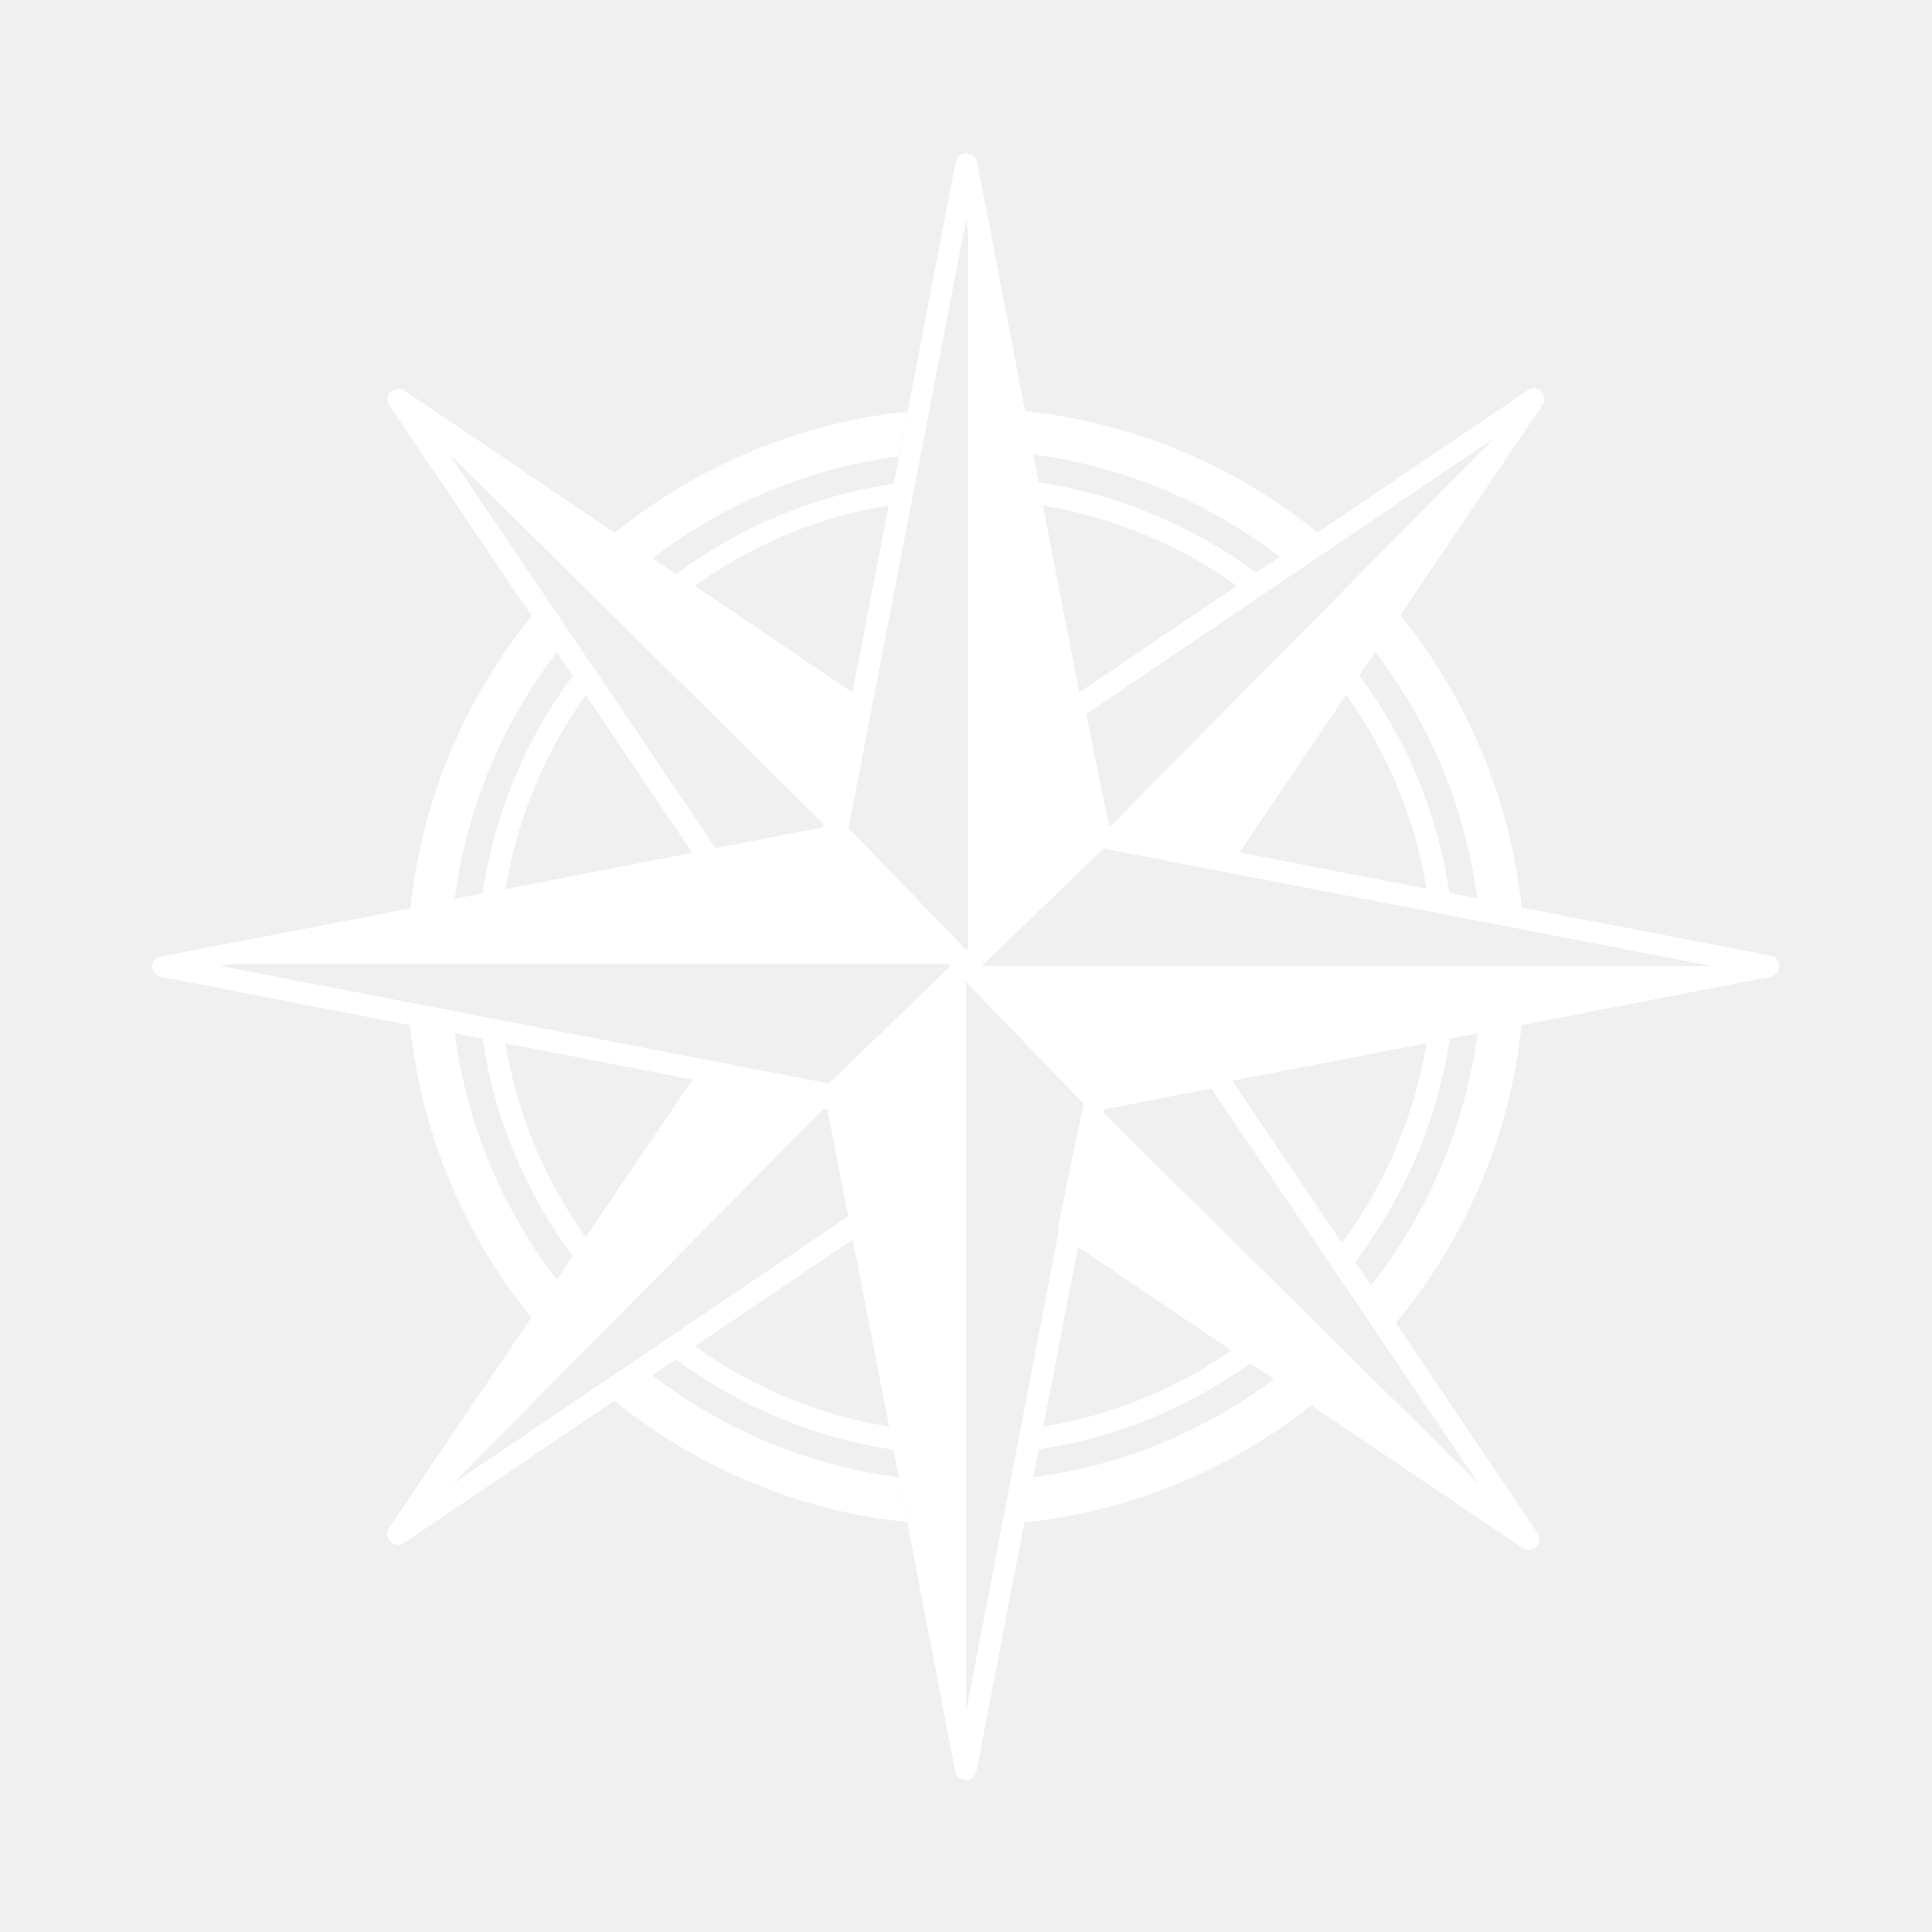
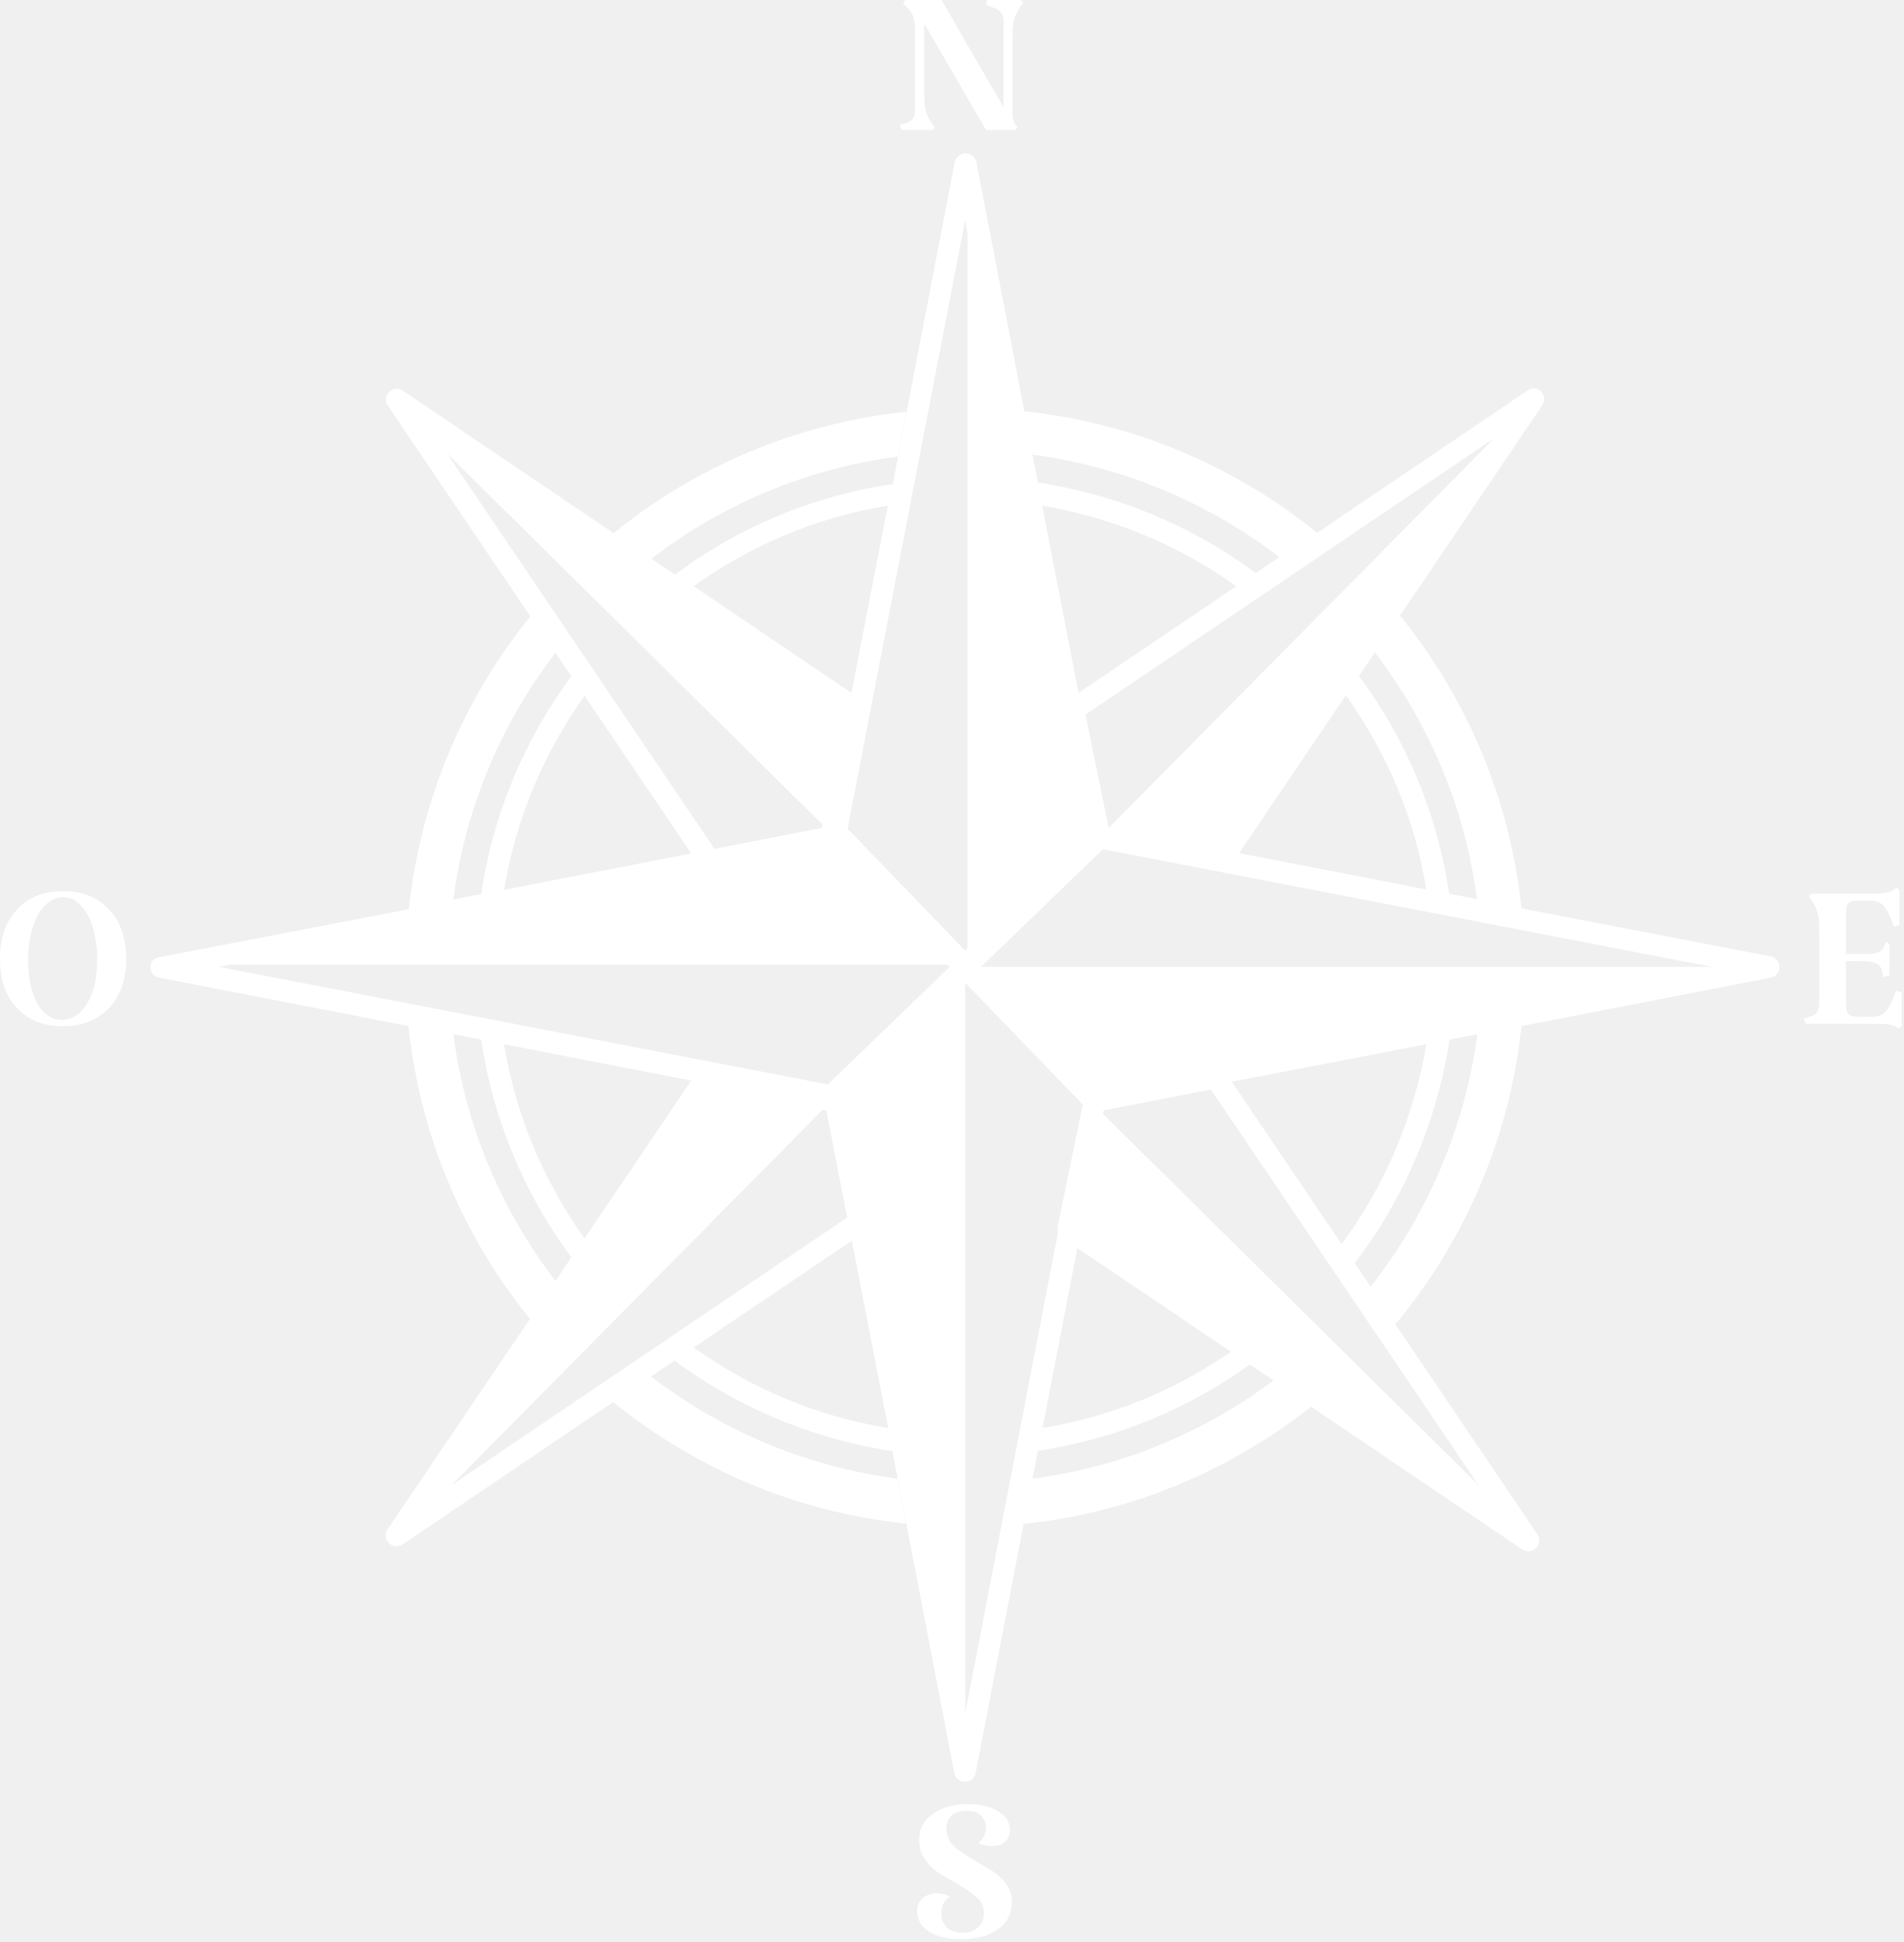
- <svg xmlns="http://www.w3.org/2000/svg" version="1.1" id="OBJECTS" x="0px" y="0px" width="500px" height="500px" viewBox="0 0 500 500" enable-background="new 0 0 500 500" xml:space="preserve">
-   <path fill="#FFFFFF" d="M41.7,252.8l64.4,12.5c3,28.5,14.3,54.6,31.4,75.7l-36.8,54.4c-1.7,2.6,1.3,5.6,3.9,3.9l54.4-36.8  c21.1,17.1,47.2,28.5,75.7,31.4l-2.2-11.6c-23.8-3.1-45.6-12.5-63.7-26.4l6.1-4.1c16.2,12,35.4,20.2,56.3,23.4l3.6,18.8l12.4,64.4  c0.6,3,4.9,3,5.5,0l12.4-64.4c27.9-2.9,53.4-13.8,74.3-30.3l54.6,36.9c2.6,1.7,5.6-1.3,3.9-3.9l-36.7-54.3  c17.8-21.4,29.5-48,32.6-77.1l64.4-12.5c3-0.6,3-4.9,0-5.5l-64.4-12.4c-3-28.5-14.3-54.6-31.4-75.7l36.8-54.4c1-1.5,0.3-3.6-1.4-4.2  c-0.2-0.1-0.4-0.1-0.6-0.1c-0.6-0.1-1.3,0.1-1.8,0.5l-54.4,36.8c-21.2-17.1-47.2-28.4-75.7-31.4l-12.4-64.4  c-0.3-1.3-1.4-2.3-2.8-2.3c-1.3,0-2.5,1-2.8,2.3l-12.4,64.4l-3.6,18.8c-20.9,3.1-40.1,11.3-56.3,23.4l-6.1-4.1  c18.1-13.9,39.9-23.3,63.7-26.4l2.2-11.6c-28.5,3-54.6,14.3-75.7,31.4l-54.4-36.8c-0.5-0.3-1-0.5-1.5-0.5c-2.1-0.1-3.9,2.3-2.4,4.4  l36.8,54.4c-17.1,21.2-28.4,47.2-31.4,75.7l-64.4,12.4C38.6,247.8,38.6,252.2,41.7,252.8z M117.7,267.4l7.2,1.4  c3.1,20.9,11.3,40.1,23.3,56.3l-4.1,6.1C130.2,313.1,120.8,291.3,117.7,267.4z M130.8,270L130.8,270l48.4,9.4l-27.6,40.8  C141.1,305.5,133.8,288.5,130.8,270z M117.2,384l96-97.1l0.9,0.2l5.4,27.7L117.2,384z M218.1,282.4  C218.1,282.4,218.2,282.4,218.1,282.4C218.2,282.4,218.2,282.4,218.1,282.4C218.2,282.4,218.1,282.4,218.1,282.4z M179.8,348.4  l40.9-27.6l9.4,48.4C211.5,366.2,194.5,358.9,179.8,348.4z M267.4,382.3l1.4-7.2c20.2-3,38.9-10.9,54.8-22.3h0l6.1,4.1  C311.9,370.3,290.6,379.3,267.4,382.3z M279,322.7l39.7,26.8c-14.3,9.9-30.8,16.8-48.7,19.7L279,322.7z M382.7,384l-97.1-96l0.2-0.9  l27.7-5.4L382.7,384z M318.9,279.7l50.3-9.7c-3.2,19.1-10.9,36.8-21.9,51.7L318.9,279.7z M354.8,332.7l-4.1-6.1  c12.6-16.5,21.2-36.3,24.5-57.8l7.2-1.4C379.1,291.9,369.3,314.3,354.8,332.7z M382.3,232.5l-7.2-1.4c-3.1-20.9-11.3-40.1-23.3-56.3  l4.1-6.1C369.8,186.9,379.2,208.7,382.3,232.5z M369.2,230l-48.4-9.4l27.6-40.8C358.9,194.5,366.2,211.5,369.2,230z M386.5,113.5  l-0.3,0.4l-99.1,100.2l-6-29.3L386.5,113.5z M279.3,179.2l-9.4-48.4c18.5,3.1,35.6,10.4,50.2,20.8L279.3,179.2z M331.2,144.1  l-6.1,4.1c-16.2-12-35.4-20.2-56.3-23.4l-1.4-7.2C291.3,120.8,313.1,130.2,331.2,144.1z M285.6,219.6L443,250H254.1L285.6,219.6z   M280.4,285.6l-6.5,31.6c-0.1,0.5-0.1,1,0.1,1.4L250,443l0-188.9L280.4,285.6z M252,252l-2,1.9v0L252,252z M250.6,246.7l-32.3-31.1  l31.6,30.5L250.6,246.7L250.6,246.7z M250,57l0.6,3.2v185l-0.6,0.6l-30.4-31.5L250,57z M230,130.8l-9.4,48.4l-40.8-27.6  C194.5,141.1,211.5,133.8,230,130.8z M116,117.2l97.1,96l-0.2,0.9l-27.7,5.4L116,117.2z M179.2,220.7l-48.4,9.4  c3.1-18.5,10.4-35.6,20.8-50.2L179.2,220.7z M144.1,168.8l4.1,6.1c-12,16.2-20.2,35.4-23.3,56.3l-7.2,1.4  C120.8,208.7,130.2,186.9,144.1,168.8z M60.3,249.4h185l0.7,0.6l-31.5,30.4L57,250L60.3,249.4z" />
+ <svg xmlns="http://www.w3.org/2000/svg" width="492" height="502" viewBox="0 0 492 502" fill="none">
+   <path d="M41.188 252.724L105.588 265.224C108.588 293.724 119.888 319.824 136.988 340.924L100.188 395.324C98.488 397.924 101.488 400.924 104.088 399.224L158.488 362.424C179.588 379.524 205.688 390.924 234.188 393.824L231.988 382.224C208.188 379.124 186.388 369.724 168.288 355.824L174.388 351.724C190.588 363.724 209.788 371.924 230.688 375.124L234.288 393.924L246.688 458.324C247.288 461.324 251.588 461.324 252.188 458.324L264.588 393.924C292.488 391.024 317.988 380.124 338.888 363.624L393.488 400.524C396.088 402.224 399.088 399.224 397.388 396.624L360.688 342.324C378.488 320.924 390.188 294.324 393.288 265.224L457.688 252.724C460.688 252.124 460.688 247.824 457.688 247.224L393.288 234.824C390.288 206.324 378.988 180.224 361.888 159.124L398.688 104.724C399.688 103.224 398.988 101.124 397.288 100.524C397.088 100.424 396.888 100.424 396.688 100.424C396.088 100.324 395.388 100.524 394.888 100.924L340.488 137.724C319.288 120.624 293.288 109.324 264.788 106.324L252.388 41.924C252.088 40.624 250.988 39.624 249.588 39.624C248.288 39.624 247.088 40.624 246.788 41.924L234.388 106.324L230.788 125.124C209.888 128.224 190.688 136.424 174.488 148.524L168.388 144.424C186.488 130.524 208.288 121.124 232.088 118.024L234.288 106.424C205.788 109.424 179.688 120.724 158.588 137.824L104.188 101.024C103.688 100.724 103.188 100.524 102.688 100.524C100.588 100.424 98.788 102.824 100.288 104.924L137.088 159.324C119.988 180.524 108.688 206.524 105.688 235.024L41.288 247.424C38.088 247.724 38.088 252.124 41.188 252.724ZM117.188 267.324L124.388 268.724C127.488 289.624 135.688 308.824 147.688 325.024L143.588 331.124C129.688 313.024 120.288 291.224 117.188 267.324ZM130.288 269.924L178.688 279.324L151.088 320.124C140.588 305.424 133.288 288.424 130.288 269.924ZM116.688 383.924L212.688 286.824L213.588 287.024L218.988 314.724L116.688 383.924ZM217.588 282.324C217.688 282.324 217.688 282.324 217.588 282.324ZM179.288 348.324L220.188 320.724L229.588 369.124C210.988 366.124 193.988 358.824 179.288 348.324ZM266.888 382.224L268.288 375.024C288.488 372.024 307.188 364.124 323.088 352.724L329.188 356.824C311.388 370.224 290.088 379.224 266.888 382.224ZM278.488 322.624L318.188 349.424C303.888 359.324 287.388 366.224 269.488 369.124L278.488 322.624ZM382.188 383.924L285.088 287.924L285.288 287.024L312.988 281.624L382.188 383.924ZM318.388 279.624L368.688 269.924C365.488 289.024 357.788 306.724 346.788 321.624L318.388 279.624ZM354.288 332.624L350.188 326.524C362.788 310.024 371.388 290.224 374.688 268.724L381.888 267.324C378.588 291.824 368.788 314.224 354.288 332.624ZM381.788 232.424L374.588 231.024C371.488 210.124 363.288 190.924 351.288 174.724L355.388 168.624C369.288 186.824 378.688 208.624 381.788 232.424ZM368.688 229.924L320.288 220.524L347.888 179.724C358.388 194.424 365.688 211.424 368.688 229.924ZM385.988 113.424L385.688 113.824L286.588 214.024L280.588 184.724L385.988 113.424ZM278.788 179.124L269.388 130.724C287.888 133.824 304.988 141.124 319.588 151.524L278.788 179.124ZM330.688 144.024L324.588 148.124C308.388 136.124 289.188 127.924 268.288 124.724L266.888 117.524C290.788 120.724 312.588 130.124 330.688 144.024ZM285.088 219.524L442.488 249.924H253.588L285.088 219.524ZM279.888 285.524L273.388 317.124C273.288 317.624 273.288 318.124 273.488 318.524L249.488 442.924V254.024L279.888 285.524ZM250.088 246.624L217.788 215.524L249.388 246.024L250.088 246.624ZM249.488 56.924L250.088 60.124V245.124L249.488 245.724L219.088 214.224L249.488 56.924ZM229.488 130.724L220.088 179.124L179.288 151.524C193.988 141.024 210.988 133.724 229.488 130.724ZM115.488 117.124L212.588 213.124L212.388 214.024L184.688 219.424L115.488 117.124ZM178.688 220.624L130.288 230.024C133.388 211.524 140.688 194.424 151.088 179.824L178.688 220.624ZM143.588 168.724L147.688 174.824C135.688 191.024 127.488 210.224 124.388 231.124L117.188 232.524C120.288 208.624 129.688 186.824 143.588 168.724ZM59.788 249.324H244.788L245.488 249.924L213.988 280.324L56.488 249.924L59.788 249.324Z" fill="#FFFFFF" />
+   <path d="M263.816 1.584C263.048 2.688 262.496 3.816 262.16 4.968C261.872 6.12 261.728 7.608 261.728 9.432V29.52C261.728 30.528 261.944 31.368 262.376 32.04L263.024 32.904L262.376 33.624H254.888L238.904 6.048V24.192C238.904 26.112 239.048 27.648 239.336 28.8C239.672 29.904 240.224 30.984 240.992 32.04L241.64 32.904L240.992 33.624H233.072L232.568 32.328C233.816 31.992 234.68 31.68 235.16 31.392C235.688 31.104 236.048 30.696 236.24 30.168C236.432 29.64 236.528 28.8 236.528 27.648V8.64C236.528 6.528 236.336 4.992 235.952 4.032C235.568 3.072 234.728 2.04 233.432 0.936L234.008 0H243.368L259.424 27.792V5.976C259.424 4.536 259.112 3.528 258.488 2.952C257.912 2.376 256.688 1.824 254.816 1.296L255.248 0H263.816L264.464 0.792L263.816 1.584Z" fill="#FFFFFF" />
+   <path d="M470.248 240.432C470.248 238.512 470.104 237 469.816 235.896C469.528 234.792 468.976 233.688 468.16 232.584L467.584 231.792L468.16 231H484.072C486.712 231 488.488 230.688 489.4 230.064L490.264 229.416L490.984 230.064V239.064L489.544 239.568C488.68 236.976 487.816 235.2 486.952 234.24C486.136 233.28 484.96 232.8 483.424 232.8H480.184C478.936 232.8 478.12 233.04 477.736 233.52C477.352 233.952 477.16 234.912 477.16 236.4V246.624H482.344C483.784 246.624 484.84 246.48 485.512 246.192C486.232 245.904 486.76 245.328 487.096 244.464L487.456 243.456L488.392 244.032V252.096L486.808 252.672L486.52 251.088C486.328 250.08 485.8 249.384 484.936 249C484.072 248.616 482.68 248.424 480.76 248.424H477.16V259.296C477.16 260.736 477.376 261.696 477.808 262.176C478.24 262.608 479.2 262.824 480.688 262.824H484.216C485.656 262.824 486.784 262.32 487.6 261.312C488.464 260.304 489.28 258.552 490.048 256.056L491.56 256.56V265.2L490.768 265.848C490.096 265.368 489.328 265.032 488.464 264.84C487.6 264.696 486.4 264.624 484.864 264.624H466.792L466.288 263.328C467.488 262.992 468.352 262.68 468.88 262.392C469.408 262.056 469.768 261.624 469.96 261.096C470.152 260.568 470.248 259.752 470.248 258.648V240.432Z" fill="#FFFFFF" />
+   <path d="M16.272 265.272C11.28 265.272 7.32 263.712 4.392 260.592C1.464 257.472 0 253.224 0 247.848C0 242.472 1.464 238.224 4.392 235.104C7.32 231.936 11.28 230.352 16.272 230.352C21.264 230.352 25.224 231.936 28.152 235.104C31.128 238.224 32.616 242.472 32.616 247.848C32.616 253.176 31.128 257.424 28.152 260.592C25.224 263.712 21.264 265.272 16.272 265.272ZM16.056 263.616C17.832 263.616 19.392 262.968 20.736 261.672C22.128 260.328 23.208 258.48 23.976 256.128C24.744 253.776 25.128 251.064 25.128 247.992C25.128 244.92 24.744 242.16 23.976 239.712C23.256 237.264 22.224 235.368 20.88 234.024C19.584 232.632 18.096 231.936 16.416 231.936C14.64 231.936 13.056 232.632 11.664 234.024C10.272 235.368 9.192 237.288 8.424 239.784C7.656 242.232 7.272 245.04 7.272 248.208C7.272 252.864 8.064 256.608 9.648 259.44C11.232 262.224 13.368 263.616 16.056 263.616Z" fill="#FFFFFF" />
+   <path d="M244.632 472.544C244.632 474.464 245.304 476.048 246.648 477.296C247.992 478.496 250.008 479.864 252.696 481.4C254.664 482.504 256.224 483.464 257.376 484.28C258.528 485.096 259.512 486.128 260.328 487.376C261.144 488.624 261.552 490.064 261.552 491.696C261.552 494.672 260.352 497.024 257.952 498.752C255.6 500.432 252.432 501.272 248.448 501.272C245.04 501.272 242.28 500.624 240.168 499.328C238.104 498.032 237.072 496.28 237.072 494.072C237.072 492.632 237.552 491.504 238.512 490.688C239.52 489.824 240.768 489.392 242.256 489.392C243.408 489.392 244.512 489.68 245.568 490.256C244.08 491.024 243.336 492.536 243.336 494.792C243.336 496.136 243.816 497.288 244.776 498.248C245.784 499.16 247.128 499.616 248.808 499.616C250.536 499.616 251.88 499.136 252.84 498.176C253.848 497.216 254.352 496.016 254.352 494.576C254.352 492.896 253.728 491.528 252.48 490.472C251.28 489.368 249.432 488.096 246.936 486.656C244.968 485.6 243.336 484.616 242.04 483.704C240.792 482.792 239.736 481.664 238.872 480.32C238.008 478.976 237.576 477.392 237.576 475.568C237.576 472.832 238.728 470.624 241.032 468.944C243.384 467.216 246.432 466.352 250.176 466.352C253.392 466.352 256.008 466.976 258.024 468.224C260.04 469.424 261.048 471.032 261.048 473.048C261.048 474.344 260.616 475.376 259.752 476.144C258.888 476.864 257.712 477.224 256.224 477.224C255.168 477.224 254.064 476.96 252.912 476.432C253.536 475.952 254.016 475.352 254.352 474.632C254.688 473.912 254.856 473.168 254.856 472.4C254.856 471.2 254.424 470.192 253.56 469.376C252.696 468.512 251.424 468.08 249.744 468.08C248.112 468.08 246.84 468.512 245.928 469.376C245.064 470.24 244.632 471.296 244.632 472.544Z" fill="#FFFFFF" />
</svg>
